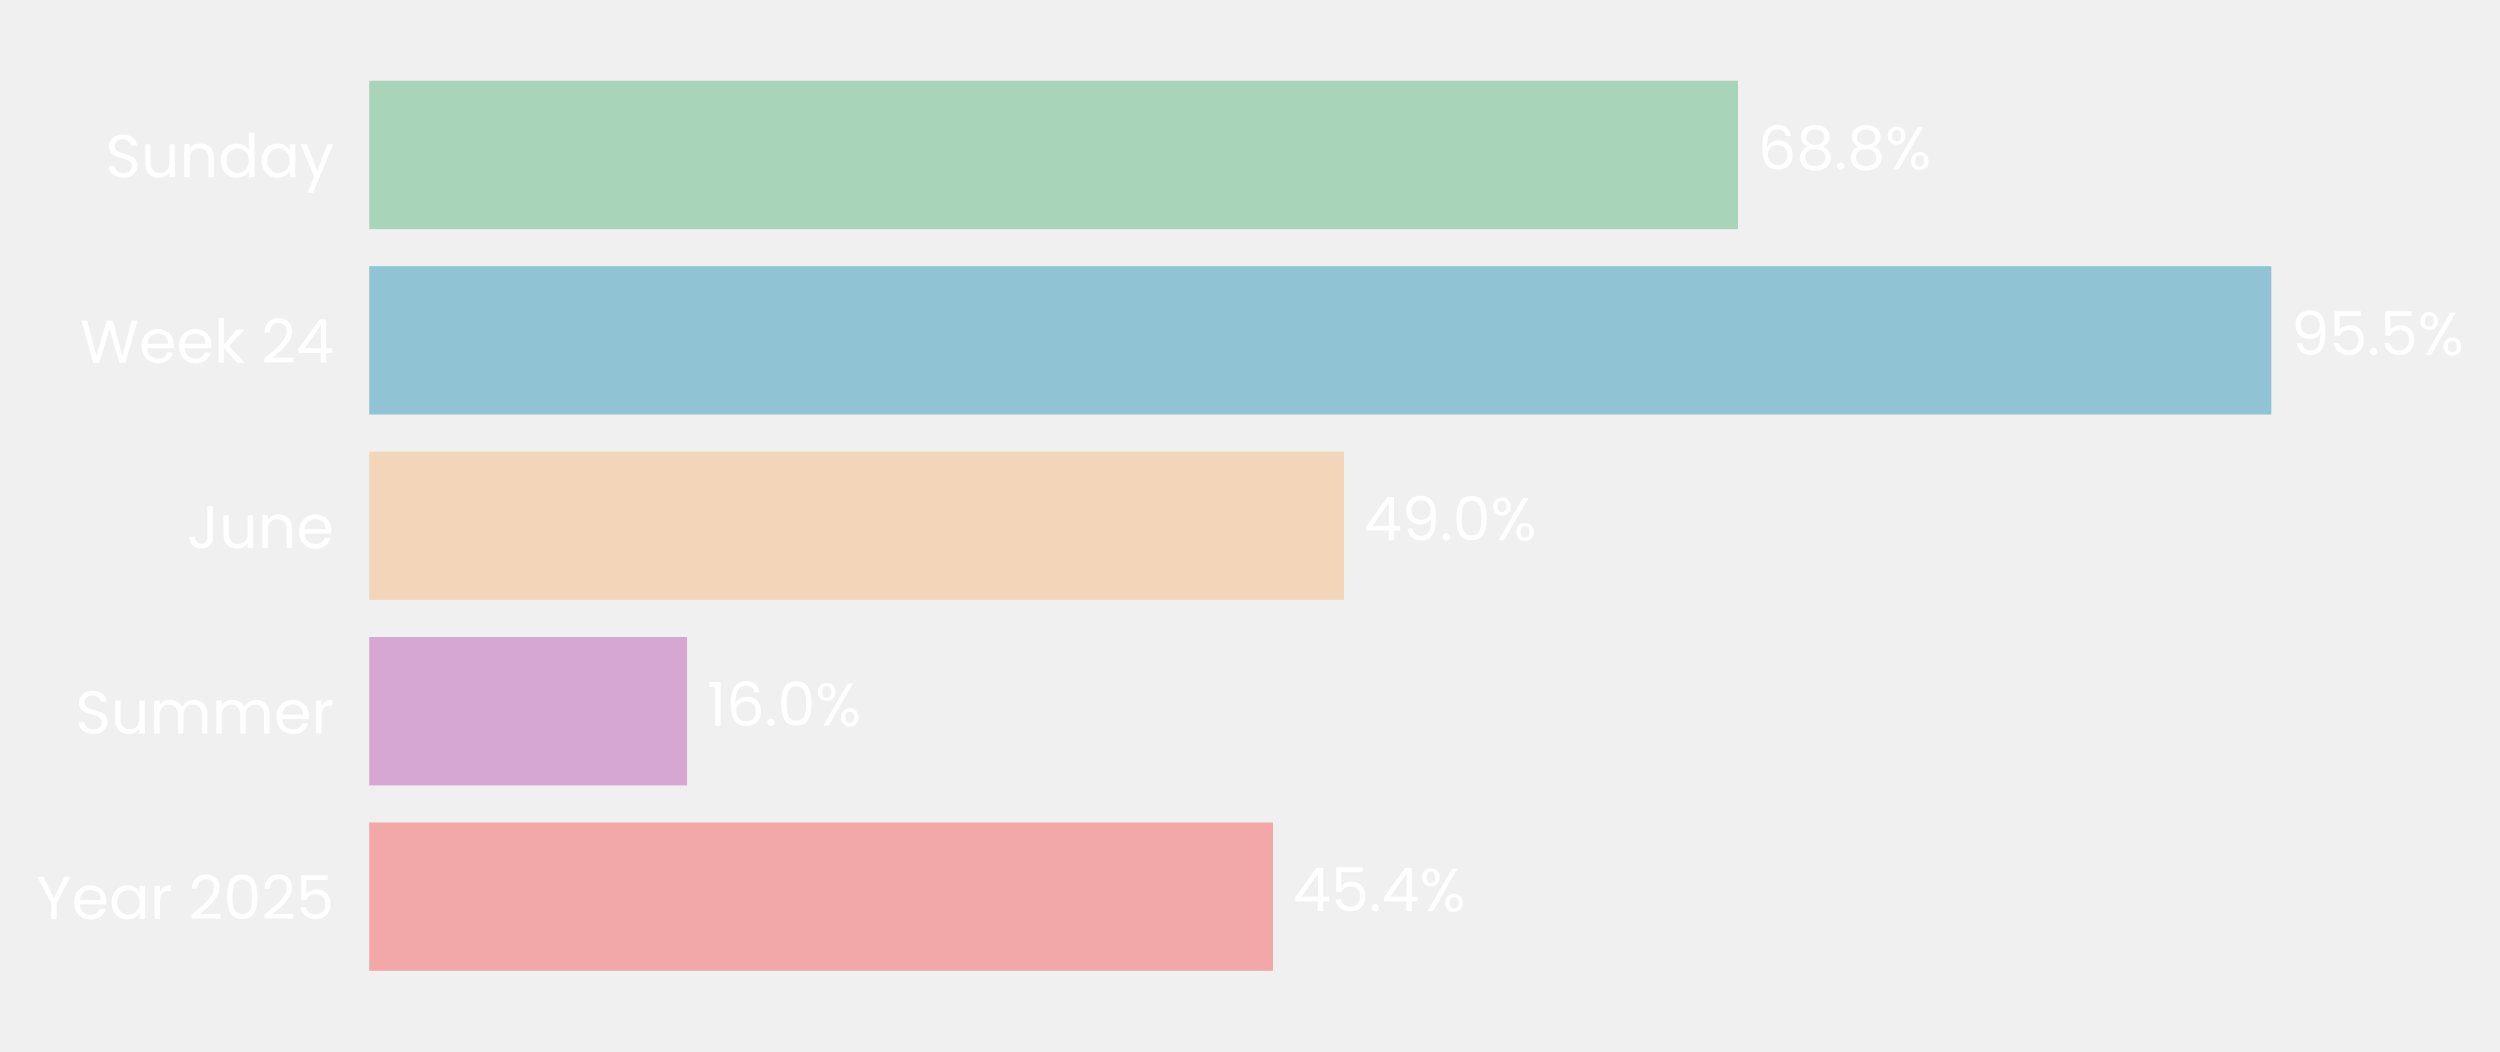
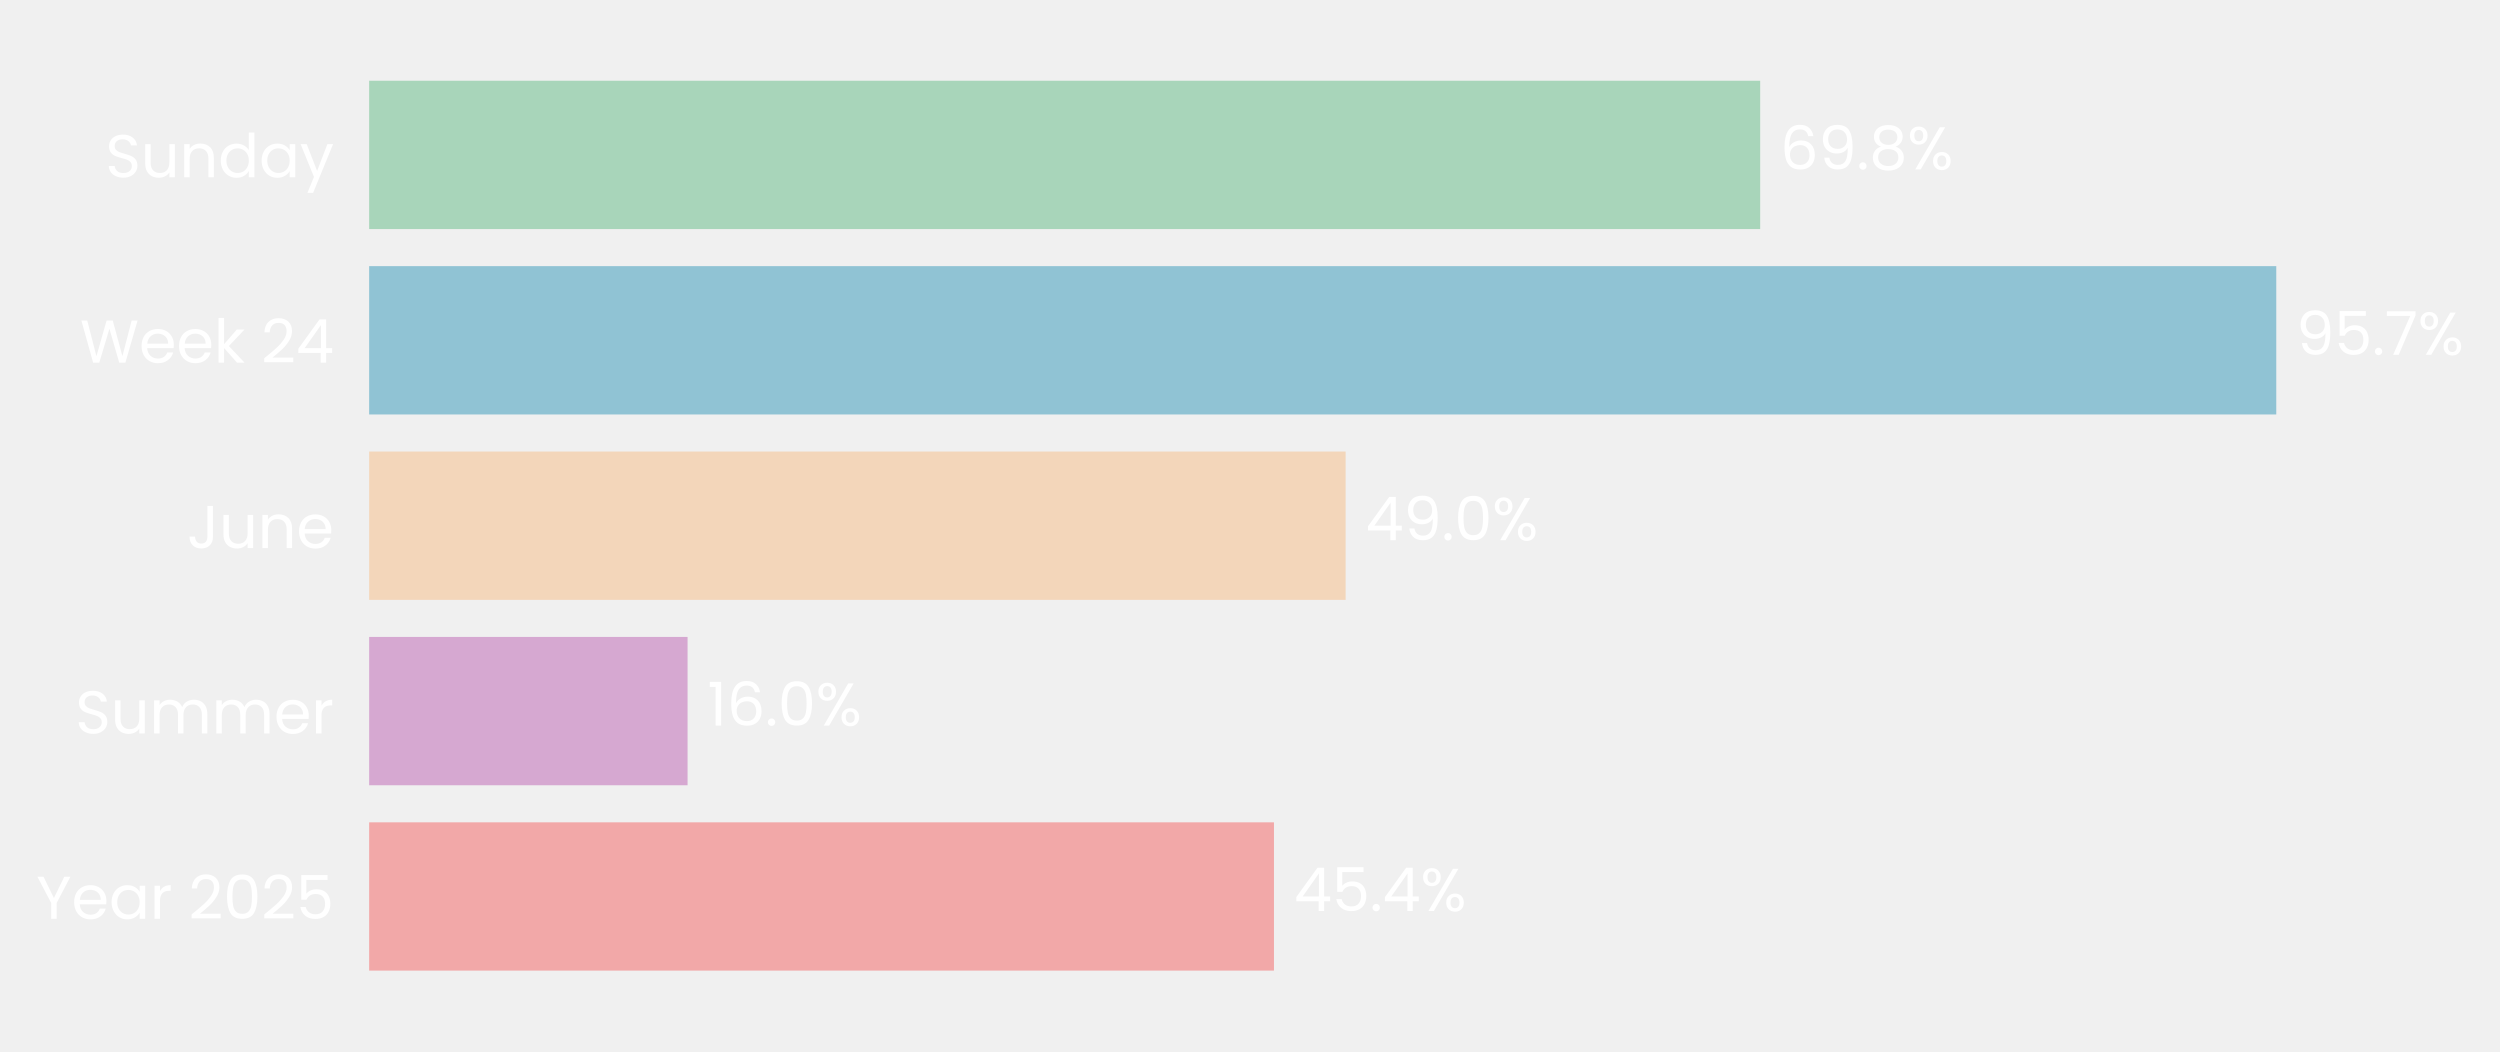
- <svg xmlns="http://www.w3.org/2000/svg" xmlns:xlink="http://www.w3.org/1999/xlink" width="496.407pt" height="208.8pt" viewBox="0 0 496.407 208.8" version="1.1">
+ <svg xmlns="http://www.w3.org/2000/svg" xmlns:xlink="http://www.w3.org/1999/xlink" width="496.493pt" height="208.8pt" viewBox="0 0 496.493 208.8" version="1.1">
  <defs>
    <style type="text/css">*{stroke-linejoin: round; stroke-linecap: butt}</style>
  </defs>
  <g id="figure_1">
    <g id="patch_1">
-       <path d="M 0 208.8  L 496.407 208.8  L 496.407 0  L 0 0  L 0 208.8  z " style="fill: none" />
+       <path d="M 0 208.8  L 496.493 208.8  L 496.493 0  L 0 0  L 0 208.8  z " style="fill: none" />
    </g>
    <g id="axes_1">
      <g id="patch_2">
-         <path d="M 73.311 201.6  L 468.643 201.6  L 468.643 7.2  L 73.311 7.2  L 73.311 201.6  z " style="fill: none" />
+         <path d="M 73.311 201.6  L 469.142 201.6  L 469.142 7.2  L 73.311 7.2  L 73.311 201.6  z " style="fill: none" />
      </g>
      <g id="patch_3">
-         <path d="M 73.311 192.764  L 252.767 192.764  L 252.767 163.309  L 73.311 163.309  z " clip-path="url(#pd0524afc34)" style="fill: #f2a8a8" />
+         <path d="M 73.311 192.764  L 253.005 192.764  L 253.005 163.309  L 73.311 163.309  z " clip-path="url(#p3245110312)" style="fill: #f2a8a8" />
      </g>
      <g id="patch_4">
-         <path d="M 73.311 155.945  L 136.425 155.945  L 136.425 126.491  L 73.311 126.491  z " clip-path="url(#pd0524afc34)" style="fill: #d6a8d1" />
+         <path d="M 73.311 155.945  L 136.549 155.945  L 136.549 126.491  L 73.311 126.491  z " clip-path="url(#p3245110312)" style="fill: #d6a8d1" />
      </g>
      <g id="patch_5">
-         <path d="M 73.311 119.127  L 266.859 119.127  L 266.859 89.673  L 73.311 89.673  z " clip-path="url(#pd0524afc34)" style="fill: #f3d6ba" />
+         <path d="M 73.311 119.127  L 267.241 119.127  L 267.241 89.673  L 73.311 89.673  z " clip-path="url(#p3245110312)" style="fill: #f3d6ba" />
      </g>
      <g id="patch_6">
-         <path d="M 73.311 82.309  L 450.994 82.309  L 450.994 52.855  L 73.311 52.855  z " clip-path="url(#pd0524afc34)" style="fill: #90c3d4" />
+         <path d="M 73.311 82.309  L 452.06 82.309  L 452.06 52.855  L 73.311 52.855  z " clip-path="url(#p3245110312)" style="fill: #90c3d4" />
      </g>
      <g id="patch_7">
-         <path d="M 73.311 45.491  L 345.102 45.491  L 345.102 16.036  L 73.311 16.036  z " clip-path="url(#pd0524afc34)" style="fill: #a8d5ba" />
+         <path d="M 73.311 45.491  L 349.568 45.491  L 349.568 16.036  L 73.311 16.036  z " clip-path="url(#p3245110312)" style="fill: #a8d5ba" />
      </g>
      <g id="matplotlib.axis_1">
        <g id="ytick_1">
          <g id="text_1">
            <g style="fill: #ffffff" transform="translate(7.2 182.4764) scale(0.12 -0.12)">
              <defs>
                <path id="Poppins-Regular-59" d="M 3616 4461  L 2163 1683  L 2163 0  L 1581 0  L 1581 1683  L 122 4461  L 768 4461  L 1869 2202  L 2970 4461  L 3616 4461  z " transform="scale(0.015625)" />
                <path id="Poppins-Regular-65" d="M 3693 1888  Q 3693 1722 3674 1536  L 870 1536  Q 902 1018 1225 726  Q 1549 435 2010 435  Q 2387 435 2640 611  Q 2893 787 2995 1082  L 3622 1082  Q 3482 576 3059 259  Q 2637 -58 2010 -58  Q 1510 -58 1116 166  Q 723 390 499 803  Q 275 1216 275 1760  Q 275 2304 492 2713  Q 710 3123 1104 3344  Q 1498 3565 2010 3565  Q 2509 3565 2893 3347  Q 3277 3130 3485 2749  Q 3693 2368 3693 1888  z M 3091 2010  Q 3091 2342 2944 2582  Q 2797 2822 2544 2947  Q 2291 3072 1984 3072  Q 1542 3072 1232 2790  Q 922 2509 877 2010  L 3091 2010  z " transform="scale(0.015625)" />
                <path id="Poppins-Regular-61" d="M 275 1766  Q 275 2304 492 2710  Q 710 3117 1091 3341  Q 1472 3565 1939 3565  Q 2400 3565 2739 3366  Q 3078 3168 3245 2867  L 3245 3507  L 3834 3507  L 3834 0  L 3245 0  L 3245 653  Q 3072 346 2729 144  Q 2387 -58 1933 -58  Q 1466 -58 1088 172  Q 710 403 492 819  Q 275 1235 275 1766  z M 3245 1760  Q 3245 2157 3085 2451  Q 2925 2746 2653 2902  Q 2381 3059 2054 3059  Q 1728 3059 1459 2905  Q 1190 2752 1030 2457  Q 870 2163 870 1766  Q 870 1363 1030 1065  Q 1190 768 1459 611  Q 1728 454 2054 454  Q 2381 454 2653 611  Q 2925 768 3085 1065  Q 3245 1363 3245 1760  z " transform="scale(0.015625)" />
                <path id="Poppins-Regular-72" d="M 1075 2938  Q 1229 3238 1513 3404  Q 1798 3571 2208 3571  L 2208 2970  L 2054 2970  Q 1075 2970 1075 1907  L 1075 0  L 493 0  L 493 3507  L 1075 3507  L 1075 2938  z " transform="scale(0.015625)" />
                <path id="Poppins-Regular-20" transform="scale(0.015625)" />
                <path id="Poppins-Regular-32" d="M 326 467  Q 1139 1120 1600 1539  Q 2061 1958 2377 2416  Q 2694 2874 2694 3315  Q 2694 3731 2492 3971  Q 2291 4211 1843 4211  Q 1408 4211 1168 3939  Q 928 3667 909 3213  L 346 3213  Q 371 3930 780 4320  Q 1190 4710 1837 4710  Q 2496 4710 2883 4345  Q 3270 3981 3270 3341  Q 3270 2810 2953 2307  Q 2637 1805 2233 1424  Q 1830 1043 1203 538  L 3405 538  L 3405 51  L 326 51  L 326 467  z " transform="scale(0.015625)" />
                <path id="Poppins-Regular-30" d="M 397 2362  Q 397 3462 755 4080  Q 1114 4698 2010 4698  Q 2899 4698 3257 4080  Q 3616 3462 3616 2362  Q 3616 1242 3257 621  Q 2899 0 2010 0  Q 1114 0 755 621  Q 397 1242 397 2362  z M 3040 2362  Q 3040 2918 2966 3305  Q 2893 3693 2665 3929  Q 2438 4166 2010 4166  Q 1574 4166 1347 3929  Q 1120 3693 1046 3305  Q 973 2918 973 2362  Q 973 1786 1046 1395  Q 1120 1005 1347 768  Q 1574 531 2010 531  Q 2438 531 2665 768  Q 2893 1005 2966 1395  Q 3040 1786 3040 2362  z " transform="scale(0.015625)" />
                <path id="Poppins-Regular-35" d="M 3347 4122  L 1101 4122  L 1101 2662  Q 1248 2867 1536 2998  Q 1824 3130 2157 3130  Q 2688 3130 3021 2909  Q 3354 2688 3498 2339  Q 3642 1990 3642 1600  Q 3642 1139 3469 774  Q 3296 410 2941 198  Q 2586 -13 2061 -13  Q 1389 -13 973 332  Q 557 678 467 1254  L 1037 1254  Q 1120 890 1389 685  Q 1658 480 2067 480  Q 2573 480 2829 784  Q 3085 1088 3085 1587  Q 3085 2086 2829 2358  Q 2573 2630 2074 2630  Q 1734 2630 1481 2467  Q 1229 2304 1114 2022  L 563 2022  L 563 4634  L 3347 4634  L 3347 4122  z " transform="scale(0.015625)" />
              </defs>
              <use xlink:href="#Poppins-Regular-59" />
              <use xlink:href="#Poppins-Regular-65" transform="translate(58.39999 0)" />
              <use xlink:href="#Poppins-Regular-61" transform="translate(120.4 0)" />
              <use xlink:href="#Poppins-Regular-72" transform="translate(188 0)" />
              <use xlink:href="#Poppins-Regular-20" transform="translate(225.3 0)" />
              <use xlink:href="#Poppins-Regular-32" transform="translate(252 0)" />
              <use xlink:href="#Poppins-Regular-30" transform="translate(309.4999 0)" />
              <use xlink:href="#Poppins-Regular-32" transform="translate(372.2999 0)" />
              <use xlink:href="#Poppins-Regular-35" transform="translate(429.7999 0)" />
            </g>
          </g>
        </g>
        <g id="ytick_2">
          <g id="text_2">
            <g style="fill: #ffffff" transform="translate(14.95125 145.6582) scale(0.12 -0.12)">
              <defs>
                <path id="Poppins-Regular-53" d="M 1907 -45  Q 1466 -45 1117 112  Q 768 269 569 547  Q 371 826 365 1190  L 986 1190  Q 1018 877 1245 662  Q 1472 448 1907 448  Q 2323 448 2563 656  Q 2803 864 2803 1190  Q 2803 1446 2662 1606  Q 2522 1766 2310 1849  Q 2099 1933 1741 2029  Q 1299 2144 1033 2259  Q 768 2374 579 2620  Q 390 2867 390 3283  Q 390 3648 576 3929  Q 762 4211 1098 4364  Q 1434 4518 1869 4518  Q 2496 4518 2896 4204  Q 3296 3891 3347 3373  L 2707 3373  Q 2675 3629 2438 3824  Q 2202 4019 1811 4019  Q 1446 4019 1216 3830  Q 986 3642 986 3302  Q 986 3059 1123 2905  Q 1261 2752 1462 2672  Q 1664 2592 2029 2490  Q 2470 2368 2739 2249  Q 3008 2131 3200 1884  Q 3392 1638 3392 1216  Q 3392 890 3219 602  Q 3046 314 2707 134  Q 2368 -45 1907 -45  z " transform="scale(0.015625)" />
                <path id="Poppins-Regular-75" d="M 3603 3507  L 3603 0  L 3021 0  L 3021 518  Q 2854 250 2556 99  Q 2259 -51 1901 -51  Q 1491 -51 1164 118  Q 838 288 649 627  Q 461 966 461 1453  L 461 3507  L 1037 3507  L 1037 1530  Q 1037 1011 1299 732  Q 1562 454 2016 454  Q 2483 454 2752 742  Q 3021 1030 3021 1581  L 3021 3507  L 3603 3507  z " transform="scale(0.015625)" />
                <path id="Poppins-Regular-6d" d="M 4710 3571  Q 5120 3571 5440 3401  Q 5760 3232 5945 2893  Q 6131 2554 6131 2067  L 6131 0  L 5555 0  L 5555 1984  Q 5555 2509 5296 2787  Q 5037 3066 4595 3066  Q 4141 3066 3872 2774  Q 3603 2483 3603 1933  L 3603 0  L 3027 0  L 3027 1984  Q 3027 2509 2768 2787  Q 2509 3066 2067 3066  Q 1613 3066 1344 2774  Q 1075 2483 1075 1933  L 1075 0  L 493 0  L 493 3507  L 1075 3507  L 1075 3002  Q 1248 3277 1539 3424  Q 1830 3571 2182 3571  Q 2624 3571 2963 3372  Q 3302 3174 3469 2790  Q 3616 3162 3955 3366  Q 4294 3571 4710 3571  z " transform="scale(0.015625)" />
              </defs>
              <use xlink:href="#Poppins-Regular-53" />
              <use xlink:href="#Poppins-Regular-75" transform="translate(58.7 0)" />
              <use xlink:href="#Poppins-Regular-6d" transform="translate(122.7 0)" />
              <use xlink:href="#Poppins-Regular-6d" transform="translate(225.7 0)" />
              <use xlink:href="#Poppins-Regular-65" transform="translate(328.7 0)" />
              <use xlink:href="#Poppins-Regular-72" transform="translate(390.6999 0)" />
            </g>
          </g>
        </g>
        <g id="ytick_3">
          <g id="text_3">
            <g style="fill: #ffffff" transform="translate(37.15125 108.84) scale(0.12 -0.12)">
              <defs>
                <path id="Poppins-Regular-4a" d="M 2739 4461  L 2739 1165  Q 2739 614 2400 284  Q 2061 -45 1504 -45  Q 941 -45 601 291  Q 262 627 262 1210  L 845 1210  Q 851 883 1014 678  Q 1178 474 1504 474  Q 1830 474 1990 669  Q 2150 864 2150 1165  L 2150 4461  L 2739 4461  z " transform="scale(0.015625)" />
                <path id="Poppins-Regular-6e" d="M 2202 3571  Q 2842 3571 3238 3184  Q 3635 2797 3635 2067  L 3635 0  L 3059 0  L 3059 1984  Q 3059 2509 2796 2787  Q 2534 3066 2080 3066  Q 1619 3066 1347 2778  Q 1075 2490 1075 1939  L 1075 0  L 493 0  L 493 3507  L 1075 3507  L 1075 3008  Q 1248 3277 1545 3424  Q 1843 3571 2202 3571  z " transform="scale(0.015625)" />
              </defs>
              <use xlink:href="#Poppins-Regular-4a" />
              <use xlink:href="#Poppins-Regular-75" transform="translate(52.99999 0)" />
              <use xlink:href="#Poppins-Regular-6e" transform="translate(117 0)" />
              <use xlink:href="#Poppins-Regular-65" transform="translate(181 0)" />
            </g>
          </g>
        </g>
        <g id="ytick_4">
          <g id="text_4">
            <g style="fill: #ffffff" transform="translate(15.88687 72.02182) scale(0.12 -0.12)">
              <defs>
                <path id="Poppins-Regular-57" d="M 6099 4461  L 4806 0  L 4154 0  L 3117 3590  L 2042 0  L 1395 -6  L 147 4461  L 768 4461  L 1741 678  L 2816 4461  L 3469 4461  L 4493 691  L 5472 4461  L 6099 4461  z " transform="scale(0.015625)" />
                <path id="Poppins-Regular-6b" d="M 2451 0  L 1075 1549  L 1075 0  L 493 0  L 493 4736  L 1075 4736  L 1075 1952  L 2426 3507  L 3238 3507  L 1587 1760  L 3245 0  L 2451 0  z " transform="scale(0.015625)" />
                <path id="Poppins-Regular-34" d="M 256 1030  L 256 1472  L 2502 4582  L 3200 4582  L 3200 1536  L 3840 1536  L 3840 1030  L 3200 1030  L 3200 0  L 2624 0  L 2624 1030  L 256 1030  z M 2650 3974  L 928 1536  L 2650 1536  L 2650 3974  z " transform="scale(0.015625)" />
              </defs>
              <use xlink:href="#Poppins-Regular-57" />
              <use xlink:href="#Poppins-Regular-65" transform="translate(97.59999 0)" />
              <use xlink:href="#Poppins-Regular-65" transform="translate(159.6 0)" />
              <use xlink:href="#Poppins-Regular-6b" transform="translate(221.6 0)" />
              <use xlink:href="#Poppins-Regular-20" transform="translate(273.0999 0)" />
              <use xlink:href="#Poppins-Regular-32" transform="translate(299.7999 0)" />
              <use xlink:href="#Poppins-Regular-34" transform="translate(357.2999 0)" />
            </g>
          </g>
        </g>
        <g id="ytick_5">
          <g id="text_5">
            <g style="fill: #ffffff" transform="translate(20.92875 35.20364) scale(0.12 -0.12)">
              <defs>
                <path id="Poppins-Regular-64" d="M 275 1766  Q 275 2304 492 2710  Q 710 3117 1091 3341  Q 1472 3565 1946 3565  Q 2355 3565 2707 3376  Q 3059 3187 3245 2880  L 3245 4736  L 3834 4736  L 3834 0  L 3245 0  L 3245 659  Q 3072 346 2733 144  Q 2394 -58 1939 -58  Q 1472 -58 1091 172  Q 710 403 492 819  Q 275 1235 275 1766  z M 3245 1760  Q 3245 2157 3085 2451  Q 2925 2746 2653 2902  Q 2381 3059 2054 3059  Q 1728 3059 1459 2905  Q 1190 2752 1030 2457  Q 870 2163 870 1766  Q 870 1363 1030 1065  Q 1190 768 1459 611  Q 1728 454 2054 454  Q 2381 454 2653 611  Q 2925 768 3085 1065  Q 3245 1363 3245 1760  z " transform="scale(0.015625)" />
                <path id="Poppins-Regular-79" d="M 3514 3507  L 1402 -1651  L 800 -1651  L 1491 38  L 77 3507  L 723 3507  L 1824 666  L 2912 3507  L 3514 3507  z " transform="scale(0.015625)" />
              </defs>
              <use xlink:href="#Poppins-Regular-53" />
              <use xlink:href="#Poppins-Regular-75" transform="translate(58.7 0)" />
              <use xlink:href="#Poppins-Regular-6e" transform="translate(122.7 0)" />
              <use xlink:href="#Poppins-Regular-64" transform="translate(186.7 0)" />
              <use xlink:href="#Poppins-Regular-61" transform="translate(254.3 0)" />
              <use xlink:href="#Poppins-Regular-79" transform="translate(321.8999 0)" />
            </g>
          </g>
        </g>
      </g>
      <g id="text_6">
-         <g style="fill: #ffffff" transform="translate(256.7207 180.9164) scale(0.12 -0.12)">
+         <g style="fill: #ffffff" transform="translate(256.9634 180.9164) scale(0.12 -0.12)">
          <defs>
            <path id="Poppins-Regular-2e" d="M 678 -38  Q 512 -38 397 77  Q 282 192 282 358  Q 282 525 397 640  Q 512 755 678 755  Q 838 755 950 640  Q 1062 525 1062 358  Q 1062 192 950 77  Q 838 -38 678 -38  z " transform="scale(0.015625)" />
            <path id="Poppins-Regular-25" d="M 269 3584  Q 269 4019 531 4278  Q 794 4538 1203 4538  Q 1613 4538 1875 4278  Q 2138 4019 2138 3584  Q 2138 3142 1875 2883  Q 1613 2624 1203 2624  Q 794 2624 531 2883  Q 269 3142 269 3584  z M 4006 4467  L 1414 0  L 838 0  L 3430 4467  L 4006 4467  z M 1203 4179  Q 986 4179 861 4028  Q 736 3878 736 3584  Q 736 3290 861 3136  Q 986 2982 1203 2982  Q 1421 2982 1549 3139  Q 1677 3296 1677 3584  Q 1677 3878 1549 4028  Q 1421 4179 1203 4179  z M 2720 883  Q 2720 1325 2982 1584  Q 3245 1843 3654 1843  Q 4064 1843 4323 1584  Q 4582 1325 4582 883  Q 4582 448 4323 185  Q 4064 -77 3654 -77  Q 3245 -77 2982 182  Q 2720 442 2720 883  z M 3648 1478  Q 3430 1478 3302 1328  Q 3174 1178 3174 883  Q 3174 595 3302 444  Q 3430 294 3648 294  Q 3866 294 3994 444  Q 4122 595 4122 883  Q 4122 1178 3994 1328  Q 3866 1478 3648 1478  z " transform="scale(0.015625)" />
          </defs>
          <use xlink:href="#Poppins-Regular-34" />
          <use xlink:href="#Poppins-Regular-35" transform="translate(62.89999 0)" />
          <use xlink:href="#Poppins-Regular-2e" transform="translate(125.7 0)" />
          <use xlink:href="#Poppins-Regular-34" transform="translate(146.7 0)" />
          <use xlink:href="#Poppins-Regular-25" transform="translate(209.6 0)" />
        </g>
      </g>
      <g id="text_7">
-         <g style="fill: #ffffff" transform="translate(140.3779 144.0982) scale(0.12 -0.12)">
+         <g style="fill: #ffffff" transform="translate(140.5074 144.0982) scale(0.12 -0.12)">
          <defs>
            <path id="Poppins-Regular-31" d="M 243 4096  L 243 4627  L 1446 4627  L 1446 0  L 858 0  L 858 4096  L 243 4096  z " transform="scale(0.015625)" />
            <path id="Poppins-Regular-36" d="M 2976 3526  Q 2835 4237 2099 4237  Q 1530 4237 1248 3798  Q 966 3360 973 2355  Q 1120 2688 1462 2877  Q 1805 3066 2227 3066  Q 2886 3066 3280 2656  Q 3674 2246 3674 1523  Q 3674 1088 3504 742  Q 3334 397 2992 192  Q 2650 -13 2163 -13  Q 1504 -13 1133 281  Q 762 576 614 1094  Q 467 1613 467 2374  Q 467 4723 2106 4723  Q 2733 4723 3091 4384  Q 3450 4045 3514 3526  L 2976 3526  z M 2106 2573  Q 1830 2573 1587 2461  Q 1344 2349 1193 2121  Q 1043 1894 1043 1568  Q 1043 1082 1324 778  Q 1606 474 2131 474  Q 2579 474 2844 752  Q 3110 1030 3110 1504  Q 3110 2003 2854 2288  Q 2598 2573 2106 2573  z " transform="scale(0.015625)" />
          </defs>
          <use xlink:href="#Poppins-Regular-31" />
          <use xlink:href="#Poppins-Regular-36" transform="translate(31.99998 0)" />
          <use xlink:href="#Poppins-Regular-2e" transform="translate(95.49997 0)" />
          <use xlink:href="#Poppins-Regular-30" transform="translate(116.5 0)" />
          <use xlink:href="#Poppins-Regular-25" transform="translate(179.2999 0)" />
        </g>
      </g>
      <g id="text_8">
-         <g style="fill: #ffffff" transform="translate(270.8123 107.28) scale(0.12 -0.12)">
+         <g style="fill: #ffffff" transform="translate(271.1989 107.28) scale(0.12 -0.12)">
          <defs>
            <path id="Poppins-Regular-39" d="M 1146 1242  Q 1210 877 1443 678  Q 1677 480 2074 480  Q 2605 480 2857 896  Q 3110 1312 3098 2298  Q 2963 2010 2649 1846  Q 2336 1683 1952 1683  Q 1523 1683 1187 1859  Q 851 2035 659 2374  Q 467 2714 467 3194  Q 467 3878 864 4297  Q 1261 4717 1990 4717  Q 2886 4717 3248 4134  Q 3610 3552 3610 2400  Q 3610 1594 3466 1069  Q 3322 544 2979 269  Q 2637 -6 2042 -6  Q 1389 -6 1024 346  Q 659 698 608 1242  L 1146 1242  z M 2048 2176  Q 2477 2176 2752 2441  Q 3027 2707 3027 3162  Q 3027 3642 2758 3936  Q 2490 4230 2003 4230  Q 1555 4230 1289 3948  Q 1024 3667 1024 3206  Q 1024 2739 1286 2457  Q 1549 2176 2048 2176  z " transform="scale(0.015625)" />
          </defs>
          <use xlink:href="#Poppins-Regular-34" />
          <use xlink:href="#Poppins-Regular-39" transform="translate(62.89999 0)" />
          <use xlink:href="#Poppins-Regular-2e" transform="translate(125.9 0)" />
          <use xlink:href="#Poppins-Regular-30" transform="translate(146.9 0)" />
          <use xlink:href="#Poppins-Regular-25" transform="translate(209.7 0)" />
        </g>
      </g>
      <g id="text_9">
-         <g style="fill: #ffffff" transform="translate(454.9473 70.46182) scale(0.12 -0.12)">
+         <g style="fill: #ffffff" transform="translate(456.0178 70.46182) scale(0.12 -0.12)">
+           <defs>
+             <path id="Poppins-Regular-37" d="M 3245 4173  L 1466 0  L 877 0  L 2682 4115  L 211 4115  L 211 4614  L 3245 4614  L 3245 4173  z " transform="scale(0.015625)" />
+           </defs>
          <use xlink:href="#Poppins-Regular-39" />
          <use xlink:href="#Poppins-Regular-35" transform="translate(62.99999 0)" />
          <use xlink:href="#Poppins-Regular-2e" transform="translate(125.8 0)" />
-           <use xlink:href="#Poppins-Regular-35" transform="translate(146.8 0)" />
-           <use xlink:href="#Poppins-Regular-25" transform="translate(209.5999 0)" />
+           <use xlink:href="#Poppins-Regular-37" transform="translate(146.8 0)" />
+           <use xlink:href="#Poppins-Regular-25" transform="translate(201.3999 0)" />
        </g>
      </g>
      <g id="text_10">
-         <g style="fill: #ffffff" transform="translate(349.055 33.64364) scale(0.12 -0.12)">
+         <g style="fill: #ffffff" transform="translate(353.5261 33.64364) scale(0.12 -0.12)">
          <defs>
            <path id="Poppins-Regular-38" d="M 1242 2406  Q 883 2547 691 2816  Q 499 3085 499 3469  Q 499 3814 672 4092  Q 845 4371 1187 4534  Q 1530 4698 2016 4698  Q 2502 4698 2844 4534  Q 3187 4371 3363 4092  Q 3539 3814 3539 3469  Q 3539 3098 3340 2819  Q 3142 2541 2797 2406  Q 3194 2285 3427 1981  Q 3661 1677 3661 1248  Q 3661 832 3456 521  Q 3251 211 2876 41  Q 2502 -128 2016 -128  Q 1530 -128 1162 41  Q 794 211 589 521  Q 384 832 384 1248  Q 384 1677 614 1984  Q 845 2291 1242 2406  z M 2976 3398  Q 2976 3789 2720 4000  Q 2464 4211 2016 4211  Q 1574 4211 1318 4000  Q 1062 3789 1062 3392  Q 1062 3034 1328 2816  Q 1594 2598 2016 2598  Q 2445 2598 2710 2819  Q 2976 3040 2976 3398  z M 2016 2150  Q 1542 2150 1241 1929  Q 941 1709 941 1267  Q 941 858 1232 608  Q 1523 358 2016 358  Q 2509 358 2797 608  Q 3085 858 3085 1267  Q 3085 1696 2790 1923  Q 2496 2150 2016 2150  z " transform="scale(0.015625)" />
          </defs>
          <use xlink:href="#Poppins-Regular-36" />
-           <use xlink:href="#Poppins-Regular-38" transform="translate(63.49999 0)" />
-           <use xlink:href="#Poppins-Regular-2e" transform="translate(126.6 0)" />
-           <use xlink:href="#Poppins-Regular-38" transform="translate(147.6 0)" />
-           <use xlink:href="#Poppins-Regular-25" transform="translate(210.7 0)" />
+           <use xlink:href="#Poppins-Regular-39" transform="translate(63.49999 0)" />
+           <use xlink:href="#Poppins-Regular-2e" transform="translate(126.5 0)" />
+           <use xlink:href="#Poppins-Regular-38" transform="translate(147.5 0)" />
+           <use xlink:href="#Poppins-Regular-25" transform="translate(210.5999 0)" />
        </g>
      </g>
    </g>
  </g>
  <defs>
-     <clipPath id="pd0524afc34">
-       <rect x="73.311" y="7.2" width="395.332" height="194.4" />
+     <clipPath id="p3245110312">
+       <rect x="73.311" y="7.2" width="395.83" height="194.4" />
    </clipPath>
  </defs>
</svg>
